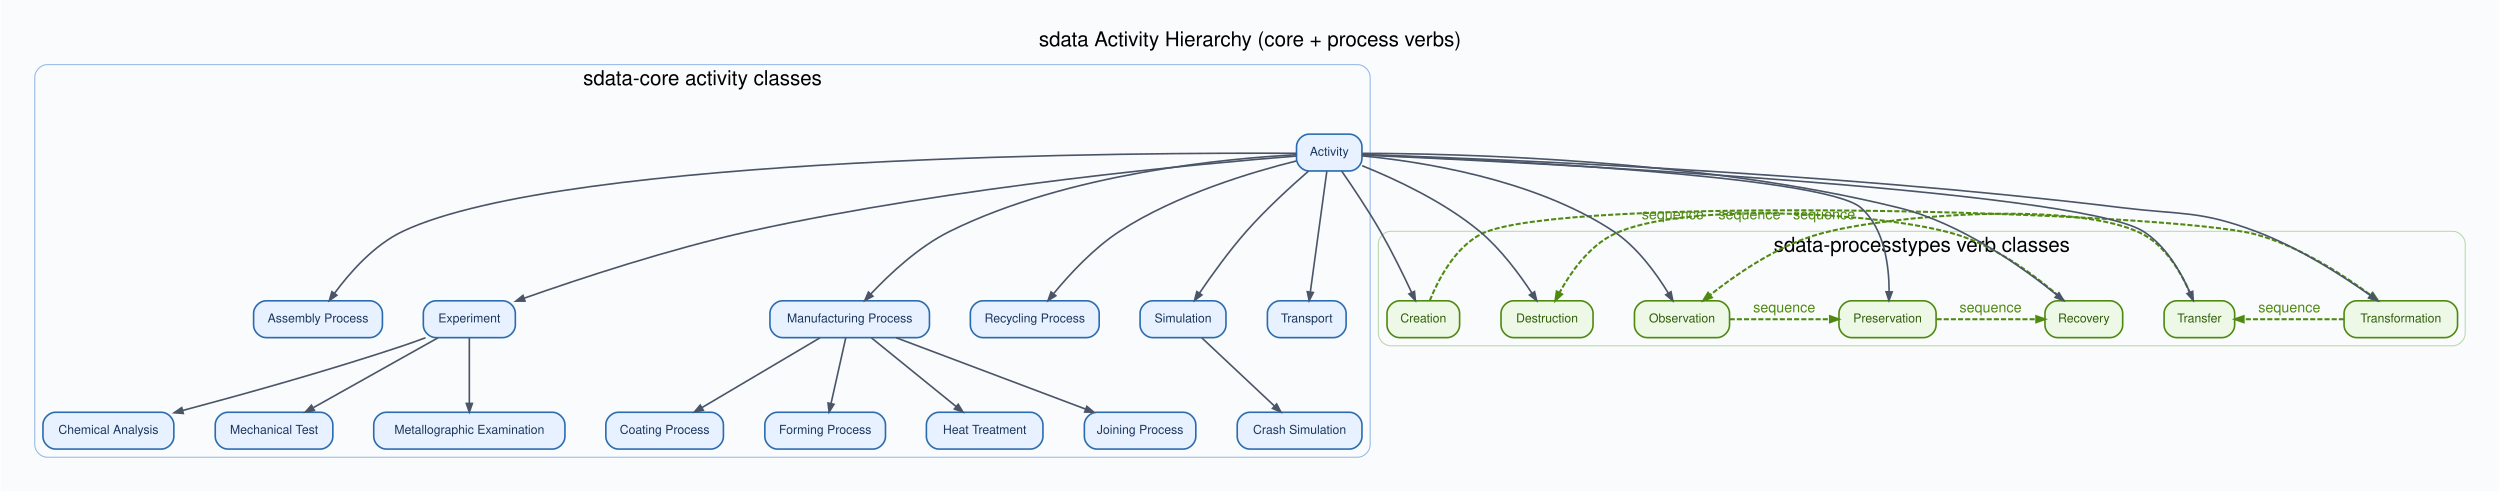
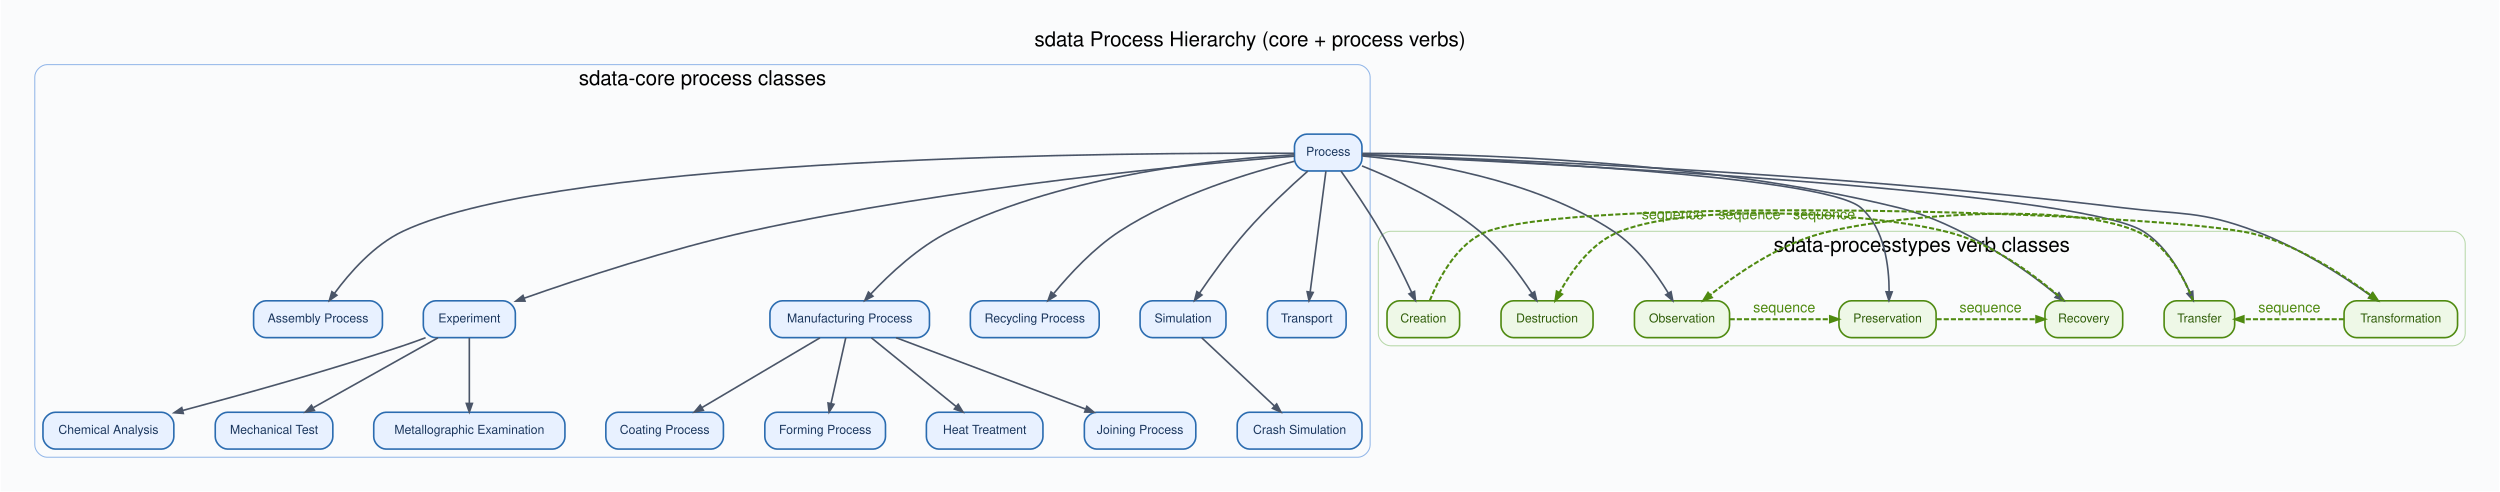
<svg xmlns="http://www.w3.org/2000/svg" width="2443pt" height="480pt" viewBox="0.00 0.00 2443.40 480.40">
  <g id="graph0" class="graph" transform="scale(1 1) rotate(0) translate(25.2 455.2)">
    <polygon fill="#fafbfc" stroke="transparent" points="-25.2,25.2 -25.2,-455.2 2418.2,-455.2 2418.2,25.2 -25.2,25.2" />
-     <text text-anchor="middle" x="1196.5" y="-410" font-family="Helvetica,sans-Serif" font-size="20.00">sdata Activity Hierarchy (core + process verbs)</text>
+     <text text-anchor="middle" x="1196.5" y="-410" font-family="Helvetica,sans-Serif" font-size="20.00">sdata Process Hierarchy (core + process verbs)</text>
    <g id="clust1" class="cluster">
+       <path fill="#fafbfc" stroke="#90b5e8" d="M20,-8C20,-8 1302,-8 1302,-8 1308,-8 1314,-14 1314,-20 1314,-20 1314,-380 1314,-380 1314,-386 1308,-392 1302,-392 1302,-392 20,-392 20,-392 14,-392 8,-386 8,-380 8,-380 8,-20 8,-20 8,-14 14,-8 20,-8" />
+       <text text-anchor="middle" x="661" y="-372" font-family="Helvetica,sans-Serif" font-size="20.00">sdata-core process classes</text>
+     </g>
+     <g id="clust2" class="cluster">
      <path fill="#fafbfc" stroke="#b6d7a8" d="M1334,-117C1334,-117 2373,-117 2373,-117 2379,-117 2385,-123 2385,-129 2385,-129 2385,-217 2385,-217 2385,-223 2379,-229 2373,-229 2373,-229 1334,-229 1334,-229 1328,-229 1322,-223 1322,-217 1322,-217 1322,-129 1322,-129 1322,-123 1328,-117 1334,-117" />
      <text text-anchor="middle" x="1853.5" y="-209" font-family="Helvetica,sans-Serif" font-size="20.00">sdata-processtypes verb classes</text>
    </g>
-     <g id="clust2" class="cluster">
-       <path fill="#fafbfc" stroke="#90b5e8" d="M20,-8C20,-8 1302,-8 1302,-8 1308,-8 1314,-14 1314,-20 1314,-20 1314,-380 1314,-380 1314,-386 1308,-392 1302,-392 1302,-392 20,-392 20,-392 14,-392 8,-386 8,-380 8,-380 8,-20 8,-20 8,-14 14,-8 20,-8" />
-       <text text-anchor="middle" x="661" y="-372" font-family="Helvetica,sans-Serif" font-size="20.00">sdata-core activity classes</text>
-     </g>
    <g id="node1" class="node">
+       <path fill="#e8f1ff" stroke="#2b6cb0" stroke-width="1.6" d="M336,-161C336,-161 234,-161 234,-161 228,-161 222,-155 222,-149 222,-149 222,-137 222,-137 222,-131 228,-125 234,-125 234,-125 336,-125 336,-125 342,-125 348,-131 348,-137 348,-137 348,-149 348,-149 348,-155 342,-161 336,-161" />
+       <text text-anchor="middle" x="285" y="-139.9" font-family="Helvetica,sans-Serif" font-size="12.00" fill="#1a365d">Assembly Process</text>
+     </g>
+     <g id="node2" class="node">
+       <path fill="#e8f1ff" stroke="#2b6cb0" stroke-width="1.6" d="M132,-52C132,-52 28,-52 28,-52 22,-52 16,-46 16,-40 16,-40 16,-28 16,-28 16,-22 22,-16 28,-16 28,-16 132,-16 132,-16 138,-16 144,-22 144,-28 144,-28 144,-40 144,-40 144,-46 138,-52 132,-52" />
+       <text text-anchor="middle" x="80" y="-30.9" font-family="Helvetica,sans-Serif" font-size="12.00" fill="#1a365d">Chemical Analysis</text>
+     </g>
+     <g id="node3" class="node">
+       <path fill="#e8f1ff" stroke="#2b6cb0" stroke-width="1.6" d="M669.5,-52C669.5,-52 578.5,-52 578.5,-52 572.5,-52 566.5,-46 566.5,-40 566.5,-40 566.5,-28 566.5,-28 566.5,-22 572.5,-16 578.5,-16 578.5,-16 669.5,-16 669.5,-16 675.5,-16 681.5,-22 681.5,-28 681.5,-28 681.5,-40 681.5,-40 681.5,-46 675.5,-52 669.5,-52" />
+       <text text-anchor="middle" x="624" y="-30.9" font-family="Helvetica,sans-Serif" font-size="12.00" fill="#1a365d">Coating Process</text>
+     </g>
+     <g id="node4" class="node">
+       <path fill="#e8f1ff" stroke="#2b6cb0" stroke-width="1.6" d="M1294,-52C1294,-52 1196,-52 1196,-52 1190,-52 1184,-46 1184,-40 1184,-40 1184,-28 1184,-28 1184,-22 1190,-16 1196,-16 1196,-16 1294,-16 1294,-16 1300,-16 1306,-22 1306,-28 1306,-28 1306,-40 1306,-40 1306,-46 1300,-52 1294,-52" />
+       <text text-anchor="middle" x="1245" y="-30.9" font-family="Helvetica,sans-Serif" font-size="12.00" fill="#1a365d">Crash Simulation</text>
+     </g>
+     <g id="node5" class="node">
+       <path fill="#e8f1ff" stroke="#2b6cb0" stroke-width="1.6" d="M466,-161C466,-161 400,-161 400,-161 394,-161 388,-155 388,-149 388,-149 388,-137 388,-137 388,-131 394,-125 400,-125 400,-125 466,-125 466,-125 472,-125 478,-131 478,-137 478,-137 478,-149 478,-149 478,-155 472,-161 466,-161" />
+       <text text-anchor="middle" x="433" y="-139.9" font-family="Helvetica,sans-Serif" font-size="12.00" fill="#1a365d">Experiment</text>
+     </g>
+     <g id="edge2" class="edge">
+       <path fill="none" stroke="#4a5568" stroke-width="1.6" d="M390.19,-124.91C382.83,-122.15 375.22,-119.41 368,-117 295.5,-92.79 211.29,-69.34 152.73,-53.77" />
+       <polygon fill="#4a5568" stroke="#4a5568" stroke-width="1.6" points="153.26,-50.83 144.28,-51.53 151.73,-56.58 153.26,-50.83" />
+     </g>
+     <g id="node10" class="node">
+       <path fill="#e8f1ff" stroke="#2b6cb0" stroke-width="1.6" d="M287.5,-52C287.5,-52 196.5,-52 196.5,-52 190.5,-52 184.5,-46 184.5,-40 184.5,-40 184.5,-28 184.5,-28 184.5,-22 190.5,-16 196.5,-16 196.5,-16 287.5,-16 287.5,-16 293.5,-16 299.5,-22 299.5,-28 299.5,-28 299.5,-40 299.5,-40 299.5,-46 293.5,-52 287.5,-52" />
+       <text text-anchor="middle" x="242" y="-30.9" font-family="Helvetica,sans-Serif" font-size="12.00" fill="#1a365d">Mechanical Test</text>
+     </g>
+     <g id="edge3" class="edge">
+       <path fill="none" stroke="#4a5568" stroke-width="1.6" d="M402.31,-124.81C369.18,-106.25 316.33,-76.64 280.45,-56.54" />
+       <polygon fill="#4a5568" stroke="#4a5568" stroke-width="1.6" points="281.48,-53.71 272.61,-52.15 278.57,-58.9 281.48,-53.71" />
+     </g>
+     <g id="node11" class="node">
+       <path fill="#e8f1ff" stroke="#2b6cb0" stroke-width="1.6" d="M514.5,-52C514.5,-52 351.5,-52 351.5,-52 345.5,-52 339.5,-46 339.5,-40 339.5,-40 339.5,-28 339.5,-28 339.5,-22 345.5,-16 351.5,-16 351.5,-16 514.5,-16 514.5,-16 520.5,-16 526.5,-22 526.5,-28 526.5,-28 526.5,-40 526.5,-40 526.5,-46 520.5,-52 514.5,-52" />
+       <text text-anchor="middle" x="433" y="-30.9" font-family="Helvetica,sans-Serif" font-size="12.00" fill="#1a365d">Metallographic Examination</text>
+     </g>
+     <g id="edge4" class="edge">
+       <path fill="none" stroke="#4a5568" stroke-width="1.6" d="M433,-124.81C433,-107.49 433,-80.57 433,-60.71" />
+       <polygon fill="#4a5568" stroke="#4a5568" stroke-width="1.6" points="435.98,-60.65 433,-52.15 430.03,-60.65 435.98,-60.65" />
+     </g>
+     <g id="node6" class="node">
+       <path fill="#e8f1ff" stroke="#2b6cb0" stroke-width="1.6" d="M828,-52C828,-52 734,-52 734,-52 728,-52 722,-46 722,-40 722,-40 722,-28 722,-28 722,-22 728,-16 734,-16 734,-16 828,-16 828,-16 834,-16 840,-22 840,-28 840,-28 840,-40 840,-40 840,-46 834,-52 828,-52" />
+       <text text-anchor="middle" x="781" y="-30.9" font-family="Helvetica,sans-Serif" font-size="12.00" fill="#1a365d">Forming Process</text>
+     </g>
+     <g id="node7" class="node">
+       <path fill="#e8f1ff" stroke="#2b6cb0" stroke-width="1.6" d="M982,-52C982,-52 892,-52 892,-52 886,-52 880,-46 880,-40 880,-40 880,-28 880,-28 880,-22 886,-16 892,-16 892,-16 982,-16 982,-16 988,-16 994,-22 994,-28 994,-28 994,-40 994,-40 994,-46 988,-52 982,-52" />
+       <text text-anchor="middle" x="937" y="-30.9" font-family="Helvetica,sans-Serif" font-size="12.00" fill="#1a365d">Heat Treatment</text>
+     </g>
+     <g id="node8" class="node">
+       <path fill="#e8f1ff" stroke="#2b6cb0" stroke-width="1.6" d="M1131.5,-52C1131.5,-52 1046.5,-52 1046.5,-52 1040.5,-52 1034.5,-46 1034.5,-40 1034.5,-40 1034.5,-28 1034.5,-28 1034.5,-22 1040.5,-16 1046.5,-16 1046.5,-16 1131.5,-16 1131.5,-16 1137.5,-16 1143.5,-22 1143.5,-28 1143.5,-28 1143.5,-40 1143.5,-40 1143.5,-46 1137.5,-52 1131.5,-52" />
+       <text text-anchor="middle" x="1089" y="-30.9" font-family="Helvetica,sans-Serif" font-size="12.00" fill="#1a365d">Joining Process</text>
+     </g>
+     <g id="node9" class="node">
+       <path fill="#e8f1ff" stroke="#2b6cb0" stroke-width="1.6" d="M871,-161C871,-161 739,-161 739,-161 733,-161 727,-155 727,-149 727,-149 727,-137 727,-137 727,-131 733,-125 739,-125 739,-125 871,-125 871,-125 877,-125 883,-131 883,-137 883,-137 883,-149 883,-149 883,-155 877,-161 871,-161" />
+       <text text-anchor="middle" x="805" y="-139.9" font-family="Helvetica,sans-Serif" font-size="12.00" fill="#1a365d">Manufacturing Process</text>
+     </g>
+     <g id="edge5" class="edge">
+       <path fill="none" stroke="#4a5568" stroke-width="1.6" d="M775.92,-124.81C744.52,-106.25 694.44,-76.64 660.43,-56.54" />
+       <polygon fill="#4a5568" stroke="#4a5568" stroke-width="1.6" points="661.84,-53.91 653.01,-52.15 658.81,-59.04 661.84,-53.91" />
+     </g>
+     <g id="edge6" class="edge">
+       <path fill="none" stroke="#4a5568" stroke-width="1.6" d="M801.14,-124.81C797.24,-107.42 791.17,-80.33 786.71,-60.45" />
+       <polygon fill="#4a5568" stroke="#4a5568" stroke-width="1.6" points="789.61,-59.79 784.85,-52.15 783.8,-61.09 789.61,-59.79" />
+     </g>
+     <g id="edge7" class="edge">
+       <path fill="none" stroke="#4a5568" stroke-width="1.6" d="M826.21,-124.81C848.72,-106.56 884.41,-77.63 909.17,-57.56" />
+       <polygon fill="#4a5568" stroke="#4a5568" stroke-width="1.6" points="911.11,-59.81 915.84,-52.15 907.37,-55.19 911.11,-59.81" />
+     </g>
+     <g id="edge8" class="edge">
+       <path fill="none" stroke="#4a5568" stroke-width="1.6" d="M850.31,-124.93C900.81,-105.9 982.37,-75.17 1035.84,-55.03" />
+       <polygon fill="#4a5568" stroke="#4a5568" stroke-width="1.6" points="1036.94,-57.79 1043.85,-52.01 1034.84,-52.22 1036.94,-57.79" />
+     </g>
+     <g id="node12" class="node">
+       <path fill="#e8f1ff" stroke="#2b6cb0" stroke-width="1.6" d="M1294,-324C1294,-324 1252,-324 1252,-324 1246,-324 1240,-318 1240,-312 1240,-312 1240,-300 1240,-300 1240,-294 1246,-288 1252,-288 1252,-288 1294,-288 1294,-288 1300,-288 1306,-294 1306,-300 1306,-300 1306,-312 1306,-312 1306,-318 1300,-324 1294,-324" />
+       <text text-anchor="middle" x="1273" y="-302.9" font-family="Helvetica,sans-Serif" font-size="12.00" fill="#1a365d">Process</text>
+     </g>
+     <g id="edge11" class="edge">
+       <path fill="none" stroke="#4a5568" stroke-width="1.6" d="M1239.69,-305.27C1095.71,-306 527.02,-303.97 368,-229 339.75,-215.68 315.89,-188.39 301.1,-168.3" />
+       <polygon fill="#4a5568" stroke="#4a5568" stroke-width="1.6" points="303.43,-166.45 296.07,-161.27 298.59,-169.92 303.43,-166.45" />
+     </g>
+     <g id="edge14" class="edge">
+       <path fill="none" stroke="#4a5568" stroke-width="1.6" d="M1239.81,-302.5C1152,-295.45 906.69,-273.05 707,-229 629.05,-211.8 541.31,-182.82 486.59,-163.55" />
+       <polygon fill="#4a5568" stroke="#4a5568" stroke-width="1.6" points="487.43,-160.7 478.43,-160.67 485.45,-166.31 487.43,-160.7" />
+     </g>
+     <g id="edge15" class="edge">
+       <path fill="none" stroke="#4a5568" stroke-width="1.6" d="M1239.78,-303.77C1172.72,-300.11 1017.81,-285.67 903,-229 872.52,-213.95 843.91,-187.1 825.57,-167.6" />
+       <polygon fill="#4a5568" stroke="#4a5568" stroke-width="1.6" points="827.7,-165.52 819.75,-161.29 823.33,-169.55 827.7,-165.52" />
+     </g>
+     <g id="node13" class="node">
+       <path fill="#e8f1ff" stroke="#2b6cb0" stroke-width="1.6" d="M1037,-161C1037,-161 935,-161 935,-161 929,-161 923,-155 923,-149 923,-149 923,-137 923,-137 923,-131 929,-125 935,-125 935,-125 1037,-125 1037,-125 1043,-125 1049,-131 1049,-137 1049,-137 1049,-149 1049,-149 1049,-155 1043,-161 1037,-161" />
+       <text text-anchor="middle" x="986" y="-139.9" font-family="Helvetica,sans-Serif" font-size="12.00" fill="#1a365d">Recycling Process</text>
+     </g>
+     <g id="edge19" class="edge">
+       <path fill="none" stroke="#4a5568" stroke-width="1.6" d="M1239.85,-297.46C1197.7,-286.83 1123.8,-264.67 1069,-229 1043.67,-212.51 1020.14,-187.05 1004.65,-168.29" />
+       <polygon fill="#4a5568" stroke="#4a5568" stroke-width="1.6" points="1006.58,-165.94 998.92,-161.21 1001.96,-169.68 1006.58,-165.94" />
+     </g>
+     <g id="node14" class="node">
+       <path fill="#e8f1ff" stroke="#2b6cb0" stroke-width="1.6" d="M1161,-161C1161,-161 1101,-161 1101,-161 1095,-161 1089,-155 1089,-149 1089,-149 1089,-137 1089,-137 1089,-131 1095,-125 1101,-125 1101,-125 1161,-125 1161,-125 1167,-125 1173,-131 1173,-137 1173,-137 1173,-149 1173,-149 1173,-155 1167,-161 1161,-161" />
+       <text text-anchor="middle" x="1131" y="-139.9" font-family="Helvetica,sans-Serif" font-size="12.00" fill="#1a365d">Simulation</text>
+     </g>
+     <g id="edge20" class="edge">
+       <path fill="none" stroke="#4a5568" stroke-width="1.6" d="M1252.96,-287.81C1236.17,-272.97 1211.96,-250.59 1193,-229 1176.02,-209.67 1158.95,-185.87 1147.04,-168.38" />
+       <polygon fill="#4a5568" stroke="#4a5568" stroke-width="1.6" points="1149.48,-166.68 1142.26,-161.3 1144.55,-170.01 1149.48,-166.68" />
+     </g>
+     <g id="node15" class="node">
+       <path fill="#e8f1ff" stroke="#2b6cb0" stroke-width="1.6" d="M1278.5,-161C1278.5,-161 1225.5,-161 1225.5,-161 1219.5,-161 1213.5,-155 1213.5,-149 1213.5,-149 1213.5,-137 1213.5,-137 1213.5,-131 1219.5,-125 1225.5,-125 1225.5,-125 1278.5,-125 1278.5,-125 1284.5,-125 1290.5,-131 1290.5,-137 1290.5,-137 1290.5,-149 1290.5,-149 1290.5,-155 1284.5,-161 1278.5,-161" />
+       <text text-anchor="middle" x="1252" y="-139.9" font-family="Helvetica,sans-Serif" font-size="12.00" fill="#1a365d">Transport</text>
+     </g>
+     <g id="edge23" class="edge">
+       <path fill="none" stroke="#4a5568" stroke-width="1.6" d="M1270.75,-287.77C1267.06,-259.45 1259.68,-202.89 1255.36,-169.78" />
+       <polygon fill="#4a5568" stroke="#4a5568" stroke-width="1.6" points="1258.28,-169.15 1254.23,-161.11 1252.38,-169.92 1258.28,-169.15" />
+     </g>
+     <g id="node16" class="node">
      <path fill="#eef8e7" stroke="#4f8a10" stroke-width="1.6" d="M1389.5,-161C1389.5,-161 1342.5,-161 1342.5,-161 1336.5,-161 1330.5,-155 1330.5,-149 1330.5,-149 1330.5,-137 1330.5,-137 1330.5,-131 1336.5,-125 1342.5,-125 1342.5,-125 1389.5,-125 1389.5,-125 1395.5,-125 1401.5,-131 1401.5,-137 1401.5,-137 1401.5,-149 1401.5,-149 1401.5,-155 1395.5,-161 1389.5,-161" />
      <text text-anchor="middle" x="1366" y="-139.9" font-family="Helvetica,sans-Serif" font-size="12.00" fill="#2f5d08">Creation</text>
    </g>
-     <g id="node7" class="node">
+     <g id="edge12" class="edge">
+       <path fill="none" stroke="#4a5568" stroke-width="1.6" d="M1285.42,-287.91C1296.18,-272.77 1311.89,-249.9 1324,-229 1335.34,-209.42 1346.62,-186.35 1354.63,-169.19" />
+       <polygon fill="#4a5568" stroke="#4a5568" stroke-width="1.6" points="1357.41,-170.24 1358.28,-161.28 1352.01,-167.75 1357.41,-170.24" />
+     </g>
+     <g id="node17" class="node">
+       <path fill="#eef8e7" stroke="#4f8a10" stroke-width="1.6" d="M1520,-161C1520,-161 1454,-161 1454,-161 1448,-161 1442,-155 1442,-149 1442,-149 1442,-137 1442,-137 1442,-131 1448,-125 1454,-125 1454,-125 1520,-125 1520,-125 1526,-125 1532,-131 1532,-137 1532,-137 1532,-149 1532,-149 1532,-155 1526,-161 1520,-161" />
+       <text text-anchor="middle" x="1487" y="-139.9" font-family="Helvetica,sans-Serif" font-size="12.00" fill="#2f5d08">Destruction</text>
+     </g>
+     <g id="edge13" class="edge">
+       <path fill="none" stroke="#4a5568" stroke-width="1.6" d="M1306.02,-292.92C1337.73,-280.26 1385.87,-258.14 1421,-229 1441.76,-211.78 1460.1,-186.95 1472.14,-168.57" />
+       <polygon fill="#4a5568" stroke="#4a5568" stroke-width="1.6" points="1474.83,-169.89 1476.9,-161.12 1469.82,-166.68 1474.83,-169.89" />
+     </g>
+     <g id="node18" class="node">
+       <path fill="#eef8e7" stroke="#4f8a10" stroke-width="1.6" d="M1653.5,-161C1653.5,-161 1584.5,-161 1584.5,-161 1578.5,-161 1572.5,-155 1572.5,-149 1572.5,-149 1572.5,-137 1572.5,-137 1572.5,-131 1578.5,-125 1584.5,-125 1584.5,-125 1653.5,-125 1653.5,-125 1659.5,-125 1665.5,-131 1665.5,-137 1665.5,-137 1665.5,-149 1665.5,-149 1665.5,-155 1659.5,-161 1653.5,-161" />
+       <text text-anchor="middle" x="1619" y="-139.9" font-family="Helvetica,sans-Serif" font-size="12.00" fill="#2f5d08">Observation</text>
+     </g>
+     <g id="edge16" class="edge">
+       <path fill="none" stroke="#4a5568" stroke-width="1.6" d="M1306.26,-302.66C1361.53,-297.39 1473.92,-280.67 1552,-229 1575.14,-213.69 1593.87,-187.76 1605.59,-168.56" />
+       <polygon fill="#4a5568" stroke="#4a5568" stroke-width="1.6" points="1608.26,-169.88 1610.02,-161.05 1603.14,-166.86 1608.26,-169.88" />
+     </g>
+     <g id="node19" class="node">
+       <path fill="#eef8e7" stroke="#4f8a10" stroke-width="1.6" d="M1855.5,-161C1855.5,-161 1784.5,-161 1784.5,-161 1778.5,-161 1772.5,-155 1772.5,-149 1772.5,-149 1772.5,-137 1772.5,-137 1772.5,-131 1778.5,-125 1784.5,-125 1784.5,-125 1855.5,-125 1855.5,-125 1861.5,-125 1867.5,-131 1867.5,-137 1867.5,-137 1867.5,-149 1867.5,-149 1867.5,-155 1861.5,-161 1855.5,-161" />
+       <text text-anchor="middle" x="1820" y="-139.9" font-family="Helvetica,sans-Serif" font-size="12.00" fill="#2f5d08">Preservation</text>
+     </g>
+     <g id="edge17" class="edge">
+       <path fill="none" stroke="#4a5568" stroke-width="1.6" d="M1306.36,-303.82C1415.53,-299.64 1757.24,-284.11 1794,-252 1817.16,-231.77 1821.55,-194.86 1821.58,-169.88" />
+       <polygon fill="#4a5568" stroke="#4a5568" stroke-width="1.6" points="1824.55,-169.71 1821.41,-161.27 1818.6,-169.83 1824.55,-169.71" />
+     </g>
+     <g id="node20" class="node">
+       <path fill="#eef8e7" stroke="#4f8a10" stroke-width="1.6" d="M2038,-161C2038,-161 1986,-161 1986,-161 1980,-161 1974,-155 1974,-149 1974,-149 1974,-137 1974,-137 1974,-131 1980,-125 1986,-125 1986,-125 2038,-125 2038,-125 2044,-125 2050,-131 2050,-137 2050,-137 2050,-149 2050,-149 2050,-155 2044,-161 2038,-161" />
+       <text text-anchor="middle" x="2012" y="-139.9" font-family="Helvetica,sans-Serif" font-size="12.00" fill="#2f5d08">Recovery</text>
+     </g>
+     <g id="edge18" class="edge">
+       <path fill="none" stroke="#4a5568" stroke-width="1.6" d="M1306.27,-305.23C1393.66,-305.1 1636.39,-300.08 1831,-252 1891.86,-236.96 1952.32,-193.69 1985.66,-166.7" />
+       <polygon fill="#4a5568" stroke="#4a5568" stroke-width="1.6" points="1987.67,-168.9 1992.36,-161.2 1983.9,-164.3 1987.67,-168.9" />
+     </g>
+     <g id="node21" class="node">
+       <path fill="#eef8e7" stroke="#4f8a10" stroke-width="1.6" d="M2147.5,-161C2147.5,-161 2102.5,-161 2102.5,-161 2096.5,-161 2090.5,-155 2090.5,-149 2090.5,-149 2090.5,-137 2090.5,-137 2090.5,-131 2096.5,-125 2102.5,-125 2102.5,-125 2147.5,-125 2147.5,-125 2153.5,-125 2159.5,-131 2159.5,-137 2159.5,-137 2159.5,-149 2159.5,-149 2159.5,-155 2153.5,-161 2147.5,-161" />
+       <text text-anchor="middle" x="2125" y="-139.9" font-family="Helvetica,sans-Serif" font-size="12.00" fill="#2f5d08">Transfer</text>
+     </g>
+     <g id="edge21" class="edge">
+       <path fill="none" stroke="#4a5568" stroke-width="1.6" d="M1306.04,-303.58C1448.29,-297.26 2004.3,-270.08 2070,-229 2092.04,-215.22 2106.97,-189 2115.65,-169.31" />
+       <polygon fill="#4a5568" stroke="#4a5568" stroke-width="1.6" points="2118.45,-170.31 2118.99,-161.32 2112.96,-168.02 2118.45,-170.31" />
+     </g>
+     <g id="node22" class="node">
      <path fill="#eef8e7" stroke="#4f8a10" stroke-width="1.6" d="M2365.5,-161C2365.5,-161 2278.5,-161 2278.5,-161 2272.5,-161 2266.5,-155 2266.5,-149 2266.5,-149 2266.5,-137 2266.5,-137 2266.5,-131 2272.5,-125 2278.5,-125 2278.5,-125 2365.5,-125 2365.5,-125 2371.5,-125 2377.5,-131 2377.5,-137 2377.5,-137 2377.5,-149 2377.5,-149 2377.5,-155 2371.5,-161 2365.5,-161" />
      <text text-anchor="middle" x="2322" y="-139.9" font-family="Helvetica,sans-Serif" font-size="12.00" fill="#2f5d08">Transformation</text>
    </g>
-     <g id="edge14" class="edge">
+     <g id="edge22" class="edge">
+       <path fill="none" stroke="#4a5568" stroke-width="1.6" d="M1306.06,-304.01C1413.62,-300.52 1763.12,-287.06 2050,-252 2108.24,-244.88 2125.03,-249.52 2180,-229 2221.51,-213.5 2264.54,-185.83 2292.2,-166.28" />
+       <polygon fill="#4a5568" stroke="#4a5568" stroke-width="1.6" points="2294.05,-168.61 2299.23,-161.24 2290.59,-163.77 2294.05,-168.61" />
+     </g>
+     <g id="edge25" class="edge">
+       <path fill="none" stroke="#4a5568" stroke-width="1.6" d="M1149.32,-124.81C1168.6,-106.71 1199.05,-78.12 1220.41,-58.08" />
+       <polygon fill="#4a5568" stroke="#4a5568" stroke-width="1.6" points="1222.57,-60.14 1226.73,-52.15 1218.5,-55.8 1222.57,-60.14" />
+     </g>
+     <g id="edge1" class="edge">
      <path fill="none" stroke="#4f8a10" stroke-width="2" stroke-dasharray="5,2" d="M1372.31,-161.18C1380.35,-181.2 1396.37,-212.37 1422,-226 1496.37,-265.54 2098.71,-248.02 2180,-226 2222.51,-214.49 2265.33,-186.73 2292.67,-166.47" />
      <polygon fill="#4f8a10" stroke="#4f8a10" stroke-width="2" points="2294.61,-168.73 2299.61,-161.23 2291.03,-163.97 2294.61,-168.73" />
      <text text-anchor="middle" x="1685" y="-240.8" font-family="Helvetica,sans-Serif" font-size="14.00" fill="#4f8a10">sequence</text>
    </g>
-     <g id="node2" class="node">
-       <path fill="#eef8e7" stroke="#4f8a10" stroke-width="1.6" d="M1520,-161C1520,-161 1454,-161 1454,-161 1448,-161 1442,-155 1442,-149 1442,-149 1442,-137 1442,-137 1442,-131 1448,-125 1454,-125 1454,-125 1520,-125 1520,-125 1526,-125 1532,-131 1532,-137 1532,-137 1532,-149 1532,-149 1532,-155 1526,-161 1520,-161" />
-       <text text-anchor="middle" x="1487" y="-139.9" font-family="Helvetica,sans-Serif" font-size="12.00" fill="#2f5d08">Destruction</text>
-     </g>
-     <g id="node3" class="node">
-       <path fill="#eef8e7" stroke="#4f8a10" stroke-width="1.6" d="M1653.5,-161C1653.5,-161 1584.5,-161 1584.5,-161 1578.5,-161 1572.5,-155 1572.5,-149 1572.5,-149 1572.5,-137 1572.5,-137 1572.5,-131 1578.5,-125 1584.5,-125 1584.5,-125 1653.5,-125 1653.5,-125 1659.5,-125 1665.5,-131 1665.5,-137 1665.5,-137 1665.5,-149 1665.5,-149 1665.5,-155 1659.5,-161 1653.5,-161" />
-       <text text-anchor="middle" x="1619" y="-139.9" font-family="Helvetica,sans-Serif" font-size="12.00" fill="#2f5d08">Observation</text>
-     </g>
-     <g id="node4" class="node">
-       <path fill="#eef8e7" stroke="#4f8a10" stroke-width="1.6" d="M1855.5,-161C1855.5,-161 1784.5,-161 1784.5,-161 1778.5,-161 1772.5,-155 1772.5,-149 1772.5,-149 1772.5,-137 1772.5,-137 1772.5,-131 1778.5,-125 1784.5,-125 1784.5,-125 1855.5,-125 1855.5,-125 1861.5,-125 1867.5,-131 1867.5,-137 1867.5,-137 1867.5,-149 1867.5,-149 1867.5,-155 1861.5,-161 1855.5,-161" />
-       <text text-anchor="middle" x="1820" y="-139.9" font-family="Helvetica,sans-Serif" font-size="12.00" fill="#2f5d08">Preservation</text>
-     </g>
-     <g id="edge22" class="edge">
+     <g id="edge9" class="edge">
      <path fill="none" stroke="#4f8a10" stroke-width="2" stroke-dasharray="5,2" d="M1665.62,-143C1694.88,-143 1732.78,-143 1763.71,-143" />
      <polygon fill="#4f8a10" stroke="#4f8a10" stroke-width="2" points="1763.74,-145.98 1772.24,-143 1763.74,-140.03 1763.74,-145.98" />
      <text text-anchor="middle" x="1719" y="-149.8" font-family="Helvetica,sans-Serif" font-size="14.00" fill="#4f8a10">sequence</text>
    </g>
-     <g id="node5" class="node">
-       <path fill="#eef8e7" stroke="#4f8a10" stroke-width="1.6" d="M2038,-161C2038,-161 1986,-161 1986,-161 1980,-161 1974,-155 1974,-149 1974,-149 1974,-137 1974,-137 1974,-131 1980,-125 1986,-125 1986,-125 2038,-125 2038,-125 2044,-125 2050,-131 2050,-137 2050,-137 2050,-149 2050,-149 2050,-155 2044,-161 2038,-161" />
-       <text text-anchor="middle" x="2012" y="-139.9" font-family="Helvetica,sans-Serif" font-size="12.00" fill="#2f5d08">Recovery</text>
-     </g>
-     <g id="edge23" class="edge">
+     <g id="edge10" class="edge">
      <path fill="none" stroke="#4f8a10" stroke-width="2" stroke-dasharray="5,2" d="M1867.95,-143C1897.65,-143 1935.61,-143 1965.1,-143" />
      <polygon fill="#4f8a10" stroke="#4f8a10" stroke-width="2" points="1965.47,-145.98 1973.97,-143 1965.47,-140.03 1965.47,-145.98" />
      <text text-anchor="middle" x="1920.75" y="-149.8" font-family="Helvetica,sans-Serif" font-size="14.00" fill="#4f8a10">sequence</text>
    </g>
    <g id="edge24" class="edge">
      <path fill="none" stroke="#4f8a10" stroke-width="2" stroke-dasharray="5,2" d="M1992.7,-161.2C1969.64,-181.56 1928.9,-213.36 1887,-226 1815.73,-247.51 1618.93,-258.6 1552,-226 1527.85,-214.24 1510.02,-188.68 1499.21,-169.01" />
      <polygon fill="#4f8a10" stroke="#4f8a10" stroke-width="2" points="1501.73,-167.41 1495.14,-161.27 1496.46,-170.18 1501.73,-167.41" />
      <text text-anchor="middle" x="1610" y="-240.8" font-family="Helvetica,sans-Serif" font-size="14.00" fill="#4f8a10">sequence</text>
    </g>
-     <g id="node6" class="node">
-       <path fill="#eef8e7" stroke="#4f8a10" stroke-width="1.6" d="M2147.5,-161C2147.5,-161 2102.5,-161 2102.5,-161 2096.5,-161 2090.5,-155 2090.5,-149 2090.5,-149 2090.5,-137 2090.5,-137 2090.5,-131 2096.5,-125 2102.5,-125 2102.5,-125 2147.5,-125 2147.5,-125 2153.5,-125 2159.5,-131 2159.5,-137 2159.5,-137 2159.5,-149 2159.5,-149 2159.5,-155 2153.5,-161 2147.5,-161" />
-       <text text-anchor="middle" x="2125" y="-139.9" font-family="Helvetica,sans-Serif" font-size="12.00" fill="#2f5d08">Transfer</text>
-     </g>
    <g id="edge26" class="edge">
      <path fill="none" stroke="#4f8a10" stroke-width="2" stroke-dasharray="5,2" d="M2118.9,-161.17C2111.09,-181.18 2095.43,-212.34 2070,-226 2007.74,-259.43 1819.93,-245.46 1752,-226 1711.82,-214.49 1671.99,-186.92 1646.54,-166.71" />
      <polygon fill="#4f8a10" stroke="#4f8a10" stroke-width="2" points="1648.24,-164.25 1639.76,-161.22 1644.5,-168.88 1648.24,-164.25" />
      <text text-anchor="middle" x="1758" y="-240.8" font-family="Helvetica,sans-Serif" font-size="14.00" fill="#4f8a10">sequence</text>
    </g>
    <g id="edge27" class="edge">
      <path fill="none" stroke="#4f8a10" stroke-width="2" stroke-dasharray="5,2" d="M2266.37,-143C2235.32,-143 2197.22,-143 2168.4,-143" />
      <polygon fill="#4f8a10" stroke="#4f8a10" stroke-width="2" points="2168.27,-140.03 2159.77,-143 2168.27,-145.98 2168.27,-140.03" />
      <text text-anchor="middle" x="2213" y="-149.8" font-family="Helvetica,sans-Serif" font-size="14.00" fill="#4f8a10">sequence</text>
    </g>
-     <g id="node8" class="node">
-       <path fill="#e8f1ff" stroke="#2b6cb0" stroke-width="1.6" d="M1294,-324C1294,-324 1254,-324 1254,-324 1248,-324 1242,-318 1242,-312 1242,-312 1242,-300 1242,-300 1242,-294 1248,-288 1254,-288 1254,-288 1294,-288 1294,-288 1300,-288 1306,-294 1306,-300 1306,-300 1306,-312 1306,-312 1306,-318 1300,-324 1294,-324" />
-       <text text-anchor="middle" x="1274" y="-302.9" font-family="Helvetica,sans-Serif" font-size="12.00" fill="#1a365d">Activity</text>
-     </g>
-     <g id="edge2" class="edge">
-       <path fill="none" stroke="#4a5568" stroke-width="1.6" d="M1286.14,-287.87C1296.67,-272.72 1312.06,-249.83 1324,-229 1335.25,-209.36 1346.54,-186.3 1354.57,-169.15" />
-       <polygon fill="#4a5568" stroke="#4a5568" stroke-width="1.6" points="1357.35,-170.22 1358.24,-161.25 1351.96,-167.71 1357.35,-170.22" />
-     </g>
-     <g id="edge3" class="edge">
-       <path fill="none" stroke="#4a5568" stroke-width="1.6" d="M1306.2,-293.12C1337.68,-280.46 1385.88,-258.21 1421,-229 1441.74,-211.75 1460.08,-186.92 1472.13,-168.55" />
-       <polygon fill="#4a5568" stroke="#4a5568" stroke-width="1.6" points="1474.81,-169.87 1476.89,-161.11 1469.8,-166.66 1474.81,-169.87" />
-     </g>
-     <g id="edge6" class="edge">
-       <path fill="none" stroke="#4a5568" stroke-width="1.6" d="M1306.26,-302.72C1361.01,-297.5 1473.79,-280.81 1552,-229 1575.13,-213.68 1593.87,-187.75 1605.58,-168.55" />
-       <polygon fill="#4a5568" stroke="#4a5568" stroke-width="1.6" points="1608.26,-169.88 1610.02,-161.05 1603.14,-166.85 1608.26,-169.88" />
-     </g>
-     <g id="edge7" class="edge">
-       <path fill="none" stroke="#4a5568" stroke-width="1.6" d="M1306.16,-303.86C1413.87,-299.73 1757.18,-284.17 1794,-252 1817.15,-231.77 1821.55,-194.85 1821.58,-169.88" />
-       <polygon fill="#4a5568" stroke="#4a5568" stroke-width="1.6" points="1824.55,-169.71 1821.41,-161.27 1818.6,-169.82 1824.55,-169.71" />
-     </g>
-     <g id="edge8" class="edge">
-       <path fill="none" stroke="#4a5568" stroke-width="1.6" d="M1306.27,-305.22C1392.68,-305.11 1636.03,-300.18 1831,-252 1891.86,-236.96 1952.32,-193.68 1985.66,-166.7" />
-       <polygon fill="#4a5568" stroke="#4a5568" stroke-width="1.6" points="1987.67,-168.9 1992.36,-161.2 1983.9,-164.3 1987.67,-168.9" />
-     </g>
-     <g id="edge11" class="edge">
-       <path fill="none" stroke="#4a5568" stroke-width="1.6" d="M1306.05,-303.62C1446.58,-297.37 2004.23,-270.12 2070,-229 2092.04,-215.22 2106.97,-189 2115.65,-169.31" />
-       <polygon fill="#4a5568" stroke="#4a5568" stroke-width="1.6" points="2118.45,-170.31 2118.99,-161.32 2112.96,-168.02 2118.45,-170.31" />
-     </g>
-     <g id="edge12" class="edge">
-       <path fill="none" stroke="#4a5568" stroke-width="1.6" d="M1306.27,-304.03C1412.8,-300.57 1762.82,-287.11 2050,-252 2108.24,-244.88 2125.03,-249.52 2180,-229 2221.51,-213.5 2264.54,-185.83 2292.2,-166.28" />
-       <polygon fill="#4a5568" stroke="#4a5568" stroke-width="1.6" points="2294.05,-168.61 2299.23,-161.24 2290.59,-163.77 2294.05,-168.61" />
-     </g>
-     <g id="node9" class="node">
-       <path fill="#e8f1ff" stroke="#2b6cb0" stroke-width="1.6" d="M336,-161C336,-161 234,-161 234,-161 228,-161 222,-155 222,-149 222,-149 222,-137 222,-137 222,-131 228,-125 234,-125 234,-125 336,-125 336,-125 342,-125 348,-131 348,-137 348,-137 348,-149 348,-149 348,-155 342,-161 336,-161" />
-       <text text-anchor="middle" x="285" y="-139.9" font-family="Helvetica,sans-Serif" font-size="12.00" fill="#1a365d">Assembly Process</text>
-     </g>
-     <g id="edge1" class="edge">
-       <path fill="none" stroke="#4a5568" stroke-width="1.6" d="M1241.62,-305.27C1099.07,-306.02 527.55,-304.21 368,-229 339.75,-215.68 315.89,-188.39 301.1,-168.3" />
-       <polygon fill="#4a5568" stroke="#4a5568" stroke-width="1.6" points="303.43,-166.46 296.07,-161.27 298.59,-169.92 303.43,-166.46" />
-     </g>
-     <g id="node13" class="node">
-       <path fill="#e8f1ff" stroke="#2b6cb0" stroke-width="1.6" d="M466,-161C466,-161 400,-161 400,-161 394,-161 388,-155 388,-149 388,-149 388,-137 388,-137 388,-131 394,-125 400,-125 400,-125 466,-125 466,-125 472,-125 478,-131 478,-137 478,-137 478,-149 478,-149 478,-155 472,-161 466,-161" />
-       <text text-anchor="middle" x="433" y="-139.9" font-family="Helvetica,sans-Serif" font-size="12.00" fill="#1a365d">Experiment</text>
-     </g>
-     <g id="edge4" class="edge">
-       <path fill="none" stroke="#4a5568" stroke-width="1.6" d="M1241.7,-302.58C1154.57,-295.64 907.77,-273.27 707,-229 629.05,-211.81 541.31,-182.83 486.59,-163.56" />
-       <polygon fill="#4a5568" stroke="#4a5568" stroke-width="1.6" points="487.43,-160.7 478.43,-160.67 485.45,-166.31 487.43,-160.7" />
-     </g>
-     <g id="node17" class="node">
-       <path fill="#e8f1ff" stroke="#2b6cb0" stroke-width="1.6" d="M871,-161C871,-161 739,-161 739,-161 733,-161 727,-155 727,-149 727,-149 727,-137 727,-137 727,-131 733,-125 739,-125 739,-125 871,-125 871,-125 877,-125 883,-131 883,-137 883,-137 883,-149 883,-149 883,-155 877,-161 871,-161" />
-       <text text-anchor="middle" x="805" y="-139.9" font-family="Helvetica,sans-Serif" font-size="12.00" fill="#1a365d">Manufacturing Process</text>
-     </g>
-     <g id="edge5" class="edge">
-       <path fill="none" stroke="#4a5568" stroke-width="1.6" d="M1241.97,-303.85C1175.44,-300.35 1018.86,-286.15 903,-229 872.51,-213.96 843.91,-187.11 825.57,-167.6" />
-       <polygon fill="#4a5568" stroke="#4a5568" stroke-width="1.6" points="827.7,-165.52 819.75,-161.29 823.33,-169.56 827.7,-165.52" />
-     </g>
-     <g id="node20" class="node">
-       <path fill="#e8f1ff" stroke="#2b6cb0" stroke-width="1.6" d="M1037,-161C1037,-161 935,-161 935,-161 929,-161 923,-155 923,-149 923,-149 923,-137 923,-137 923,-131 929,-125 935,-125 935,-125 1037,-125 1037,-125 1043,-125 1049,-131 1049,-137 1049,-137 1049,-149 1049,-149 1049,-155 1043,-161 1037,-161" />
-       <text text-anchor="middle" x="986" y="-139.9" font-family="Helvetica,sans-Serif" font-size="12.00" fill="#1a365d">Recycling Process</text>
-     </g>
-     <g id="edge9" class="edge">
-       <path fill="none" stroke="#4a5568" stroke-width="1.6" d="M1241.79,-297.77C1199.61,-287.29 1124.54,-265.09 1069,-229 1043.65,-212.53 1020.13,-187.06 1004.64,-168.3" />
-       <polygon fill="#4a5568" stroke="#4a5568" stroke-width="1.6" points="1006.57,-165.95 998.92,-161.21 1001.95,-169.69 1006.57,-165.95" />
-     </g>
-     <g id="node21" class="node">
-       <path fill="#e8f1ff" stroke="#2b6cb0" stroke-width="1.6" d="M1161,-161C1161,-161 1101,-161 1101,-161 1095,-161 1089,-155 1089,-149 1089,-149 1089,-137 1089,-137 1089,-131 1095,-125 1101,-125 1101,-125 1161,-125 1161,-125 1167,-125 1173,-131 1173,-137 1173,-137 1173,-149 1173,-149 1173,-155 1167,-161 1161,-161" />
-       <text text-anchor="middle" x="1131" y="-139.9" font-family="Helvetica,sans-Serif" font-size="12.00" fill="#1a365d">Simulation</text>
-     </g>
-     <g id="edge10" class="edge">
-       <path fill="none" stroke="#4a5568" stroke-width="1.6" d="M1253.69,-287.85C1236.67,-273.04 1212.15,-250.68 1193,-229 1175.96,-209.72 1158.9,-185.92 1147,-168.41" />
-       <polygon fill="#4a5568" stroke="#4a5568" stroke-width="1.6" points="1149.45,-166.72 1142.23,-161.32 1144.51,-170.04 1149.45,-166.72" />
-     </g>
-     <g id="node22" class="node">
-       <path fill="#e8f1ff" stroke="#2b6cb0" stroke-width="1.6" d="M1278.5,-161C1278.5,-161 1225.5,-161 1225.5,-161 1219.5,-161 1213.5,-155 1213.5,-149 1213.5,-149 1213.5,-137 1213.5,-137 1213.5,-131 1219.5,-125 1225.5,-125 1225.5,-125 1278.5,-125 1278.5,-125 1284.5,-125 1290.5,-131 1290.5,-137 1290.5,-137 1290.5,-149 1290.5,-149 1290.5,-155 1284.5,-161 1278.5,-161" />
-       <text text-anchor="middle" x="1252" y="-139.9" font-family="Helvetica,sans-Serif" font-size="12.00" fill="#1a365d">Transport</text>
-     </g>
-     <g id="edge13" class="edge">
-       <path fill="none" stroke="#4a5568" stroke-width="1.6" d="M1271.65,-287.77C1267.78,-259.45 1260.05,-202.89 1255.52,-169.78" />
-       <polygon fill="#4a5568" stroke="#4a5568" stroke-width="1.6" points="1258.44,-169.12 1254.34,-161.11 1252.54,-169.93 1258.44,-169.12" />
-     </g>
-     <g id="node10" class="node">
-       <path fill="#e8f1ff" stroke="#2b6cb0" stroke-width="1.6" d="M132,-52C132,-52 28,-52 28,-52 22,-52 16,-46 16,-40 16,-40 16,-28 16,-28 16,-22 22,-16 28,-16 28,-16 132,-16 132,-16 138,-16 144,-22 144,-28 144,-28 144,-40 144,-40 144,-46 138,-52 132,-52" />
-       <text text-anchor="middle" x="80" y="-30.9" font-family="Helvetica,sans-Serif" font-size="12.00" fill="#1a365d">Chemical Analysis</text>
-     </g>
-     <g id="node11" class="node">
-       <path fill="#e8f1ff" stroke="#2b6cb0" stroke-width="1.6" d="M669.5,-52C669.5,-52 578.5,-52 578.5,-52 572.5,-52 566.5,-46 566.5,-40 566.5,-40 566.5,-28 566.5,-28 566.5,-22 572.5,-16 578.5,-16 578.5,-16 669.5,-16 669.5,-16 675.5,-16 681.5,-22 681.5,-28 681.5,-28 681.5,-40 681.5,-40 681.5,-46 675.5,-52 669.5,-52" />
-       <text text-anchor="middle" x="624" y="-30.9" font-family="Helvetica,sans-Serif" font-size="12.00" fill="#1a365d">Coating Process</text>
-     </g>
-     <g id="node12" class="node">
-       <path fill="#e8f1ff" stroke="#2b6cb0" stroke-width="1.6" d="M1294,-52C1294,-52 1196,-52 1196,-52 1190,-52 1184,-46 1184,-40 1184,-40 1184,-28 1184,-28 1184,-22 1190,-16 1196,-16 1196,-16 1294,-16 1294,-16 1300,-16 1306,-22 1306,-28 1306,-28 1306,-40 1306,-40 1306,-46 1300,-52 1294,-52" />
-       <text text-anchor="middle" x="1245" y="-30.9" font-family="Helvetica,sans-Serif" font-size="12.00" fill="#1a365d">Crash Simulation</text>
-     </g>
-     <g id="edge15" class="edge">
-       <path fill="none" stroke="#4a5568" stroke-width="1.6" d="M390.19,-124.91C382.83,-122.15 375.22,-119.41 368,-117 295.5,-92.79 211.29,-69.34 152.73,-53.77" />
-       <polygon fill="#4a5568" stroke="#4a5568" stroke-width="1.6" points="153.26,-50.83 144.28,-51.53 151.73,-56.58 153.26,-50.83" />
-     </g>
-     <g id="node18" class="node">
-       <path fill="#e8f1ff" stroke="#2b6cb0" stroke-width="1.6" d="M287.5,-52C287.5,-52 196.5,-52 196.5,-52 190.5,-52 184.5,-46 184.5,-40 184.5,-40 184.5,-28 184.5,-28 184.5,-22 190.5,-16 196.5,-16 196.5,-16 287.5,-16 287.5,-16 293.5,-16 299.5,-22 299.5,-28 299.5,-28 299.5,-40 299.5,-40 299.5,-46 293.5,-52 287.5,-52" />
-       <text text-anchor="middle" x="242" y="-30.9" font-family="Helvetica,sans-Serif" font-size="12.00" fill="#1a365d">Mechanical Test</text>
-     </g>
-     <g id="edge16" class="edge">
-       <path fill="none" stroke="#4a5568" stroke-width="1.6" d="M402.31,-124.81C369.18,-106.25 316.33,-76.64 280.45,-56.54" />
-       <polygon fill="#4a5568" stroke="#4a5568" stroke-width="1.6" points="281.48,-53.71 272.61,-52.15 278.57,-58.9 281.48,-53.71" />
-     </g>
-     <g id="node19" class="node">
-       <path fill="#e8f1ff" stroke="#2b6cb0" stroke-width="1.6" d="M514.5,-52C514.5,-52 351.5,-52 351.5,-52 345.5,-52 339.5,-46 339.5,-40 339.5,-40 339.5,-28 339.5,-28 339.5,-22 345.5,-16 351.5,-16 351.5,-16 514.5,-16 514.5,-16 520.5,-16 526.5,-22 526.5,-28 526.5,-28 526.5,-40 526.5,-40 526.5,-46 520.5,-52 514.5,-52" />
-       <text text-anchor="middle" x="433" y="-30.9" font-family="Helvetica,sans-Serif" font-size="12.00" fill="#1a365d">Metallographic Examination</text>
-     </g>
-     <g id="edge17" class="edge">
-       <path fill="none" stroke="#4a5568" stroke-width="1.6" d="M433,-124.81C433,-107.49 433,-80.57 433,-60.71" />
-       <polygon fill="#4a5568" stroke="#4a5568" stroke-width="1.6" points="435.98,-60.65 433,-52.15 430.03,-60.65 435.98,-60.65" />
-     </g>
-     <g id="node14" class="node">
-       <path fill="#e8f1ff" stroke="#2b6cb0" stroke-width="1.6" d="M828,-52C828,-52 734,-52 734,-52 728,-52 722,-46 722,-40 722,-40 722,-28 722,-28 722,-22 728,-16 734,-16 734,-16 828,-16 828,-16 834,-16 840,-22 840,-28 840,-28 840,-40 840,-40 840,-46 834,-52 828,-52" />
-       <text text-anchor="middle" x="781" y="-30.9" font-family="Helvetica,sans-Serif" font-size="12.00" fill="#1a365d">Forming Process</text>
-     </g>
-     <g id="node15" class="node">
-       <path fill="#e8f1ff" stroke="#2b6cb0" stroke-width="1.6" d="M982,-52C982,-52 892,-52 892,-52 886,-52 880,-46 880,-40 880,-40 880,-28 880,-28 880,-22 886,-16 892,-16 892,-16 982,-16 982,-16 988,-16 994,-22 994,-28 994,-28 994,-40 994,-40 994,-46 988,-52 982,-52" />
-       <text text-anchor="middle" x="937" y="-30.9" font-family="Helvetica,sans-Serif" font-size="12.00" fill="#1a365d">Heat Treatment</text>
-     </g>
-     <g id="node16" class="node">
-       <path fill="#e8f1ff" stroke="#2b6cb0" stroke-width="1.6" d="M1131.5,-52C1131.5,-52 1046.5,-52 1046.5,-52 1040.5,-52 1034.5,-46 1034.5,-40 1034.5,-40 1034.5,-28 1034.5,-28 1034.5,-22 1040.5,-16 1046.5,-16 1046.5,-16 1131.5,-16 1131.5,-16 1137.5,-16 1143.5,-22 1143.5,-28 1143.5,-28 1143.5,-40 1143.5,-40 1143.5,-46 1137.5,-52 1131.5,-52" />
-       <text text-anchor="middle" x="1089" y="-30.9" font-family="Helvetica,sans-Serif" font-size="12.00" fill="#1a365d">Joining Process</text>
-     </g>
-     <g id="edge18" class="edge">
-       <path fill="none" stroke="#4a5568" stroke-width="1.6" d="M775.92,-124.81C744.52,-106.25 694.44,-76.64 660.43,-56.54" />
-       <polygon fill="#4a5568" stroke="#4a5568" stroke-width="1.6" points="661.84,-53.91 653.01,-52.15 658.81,-59.04 661.84,-53.91" />
-     </g>
-     <g id="edge19" class="edge">
-       <path fill="none" stroke="#4a5568" stroke-width="1.6" d="M801.14,-124.81C797.24,-107.42 791.17,-80.33 786.71,-60.45" />
-       <polygon fill="#4a5568" stroke="#4a5568" stroke-width="1.6" points="789.61,-59.79 784.85,-52.15 783.8,-61.09 789.61,-59.79" />
-     </g>
-     <g id="edge20" class="edge">
-       <path fill="none" stroke="#4a5568" stroke-width="1.6" d="M826.21,-124.81C848.72,-106.56 884.41,-77.63 909.17,-57.56" />
-       <polygon fill="#4a5568" stroke="#4a5568" stroke-width="1.6" points="911.11,-59.81 915.84,-52.15 907.37,-55.19 911.11,-59.81" />
-     </g>
-     <g id="edge21" class="edge">
-       <path fill="none" stroke="#4a5568" stroke-width="1.6" d="M850.31,-124.93C900.81,-105.9 982.37,-75.17 1035.84,-55.03" />
-       <polygon fill="#4a5568" stroke="#4a5568" stroke-width="1.6" points="1036.94,-57.79 1043.85,-52.01 1034.84,-52.22 1036.94,-57.79" />
-     </g>
-     <g id="edge25" class="edge">
-       <path fill="none" stroke="#4a5568" stroke-width="1.6" d="M1149.32,-124.81C1168.6,-106.71 1199.05,-78.12 1220.41,-58.08" />
-       <polygon fill="#4a5568" stroke="#4a5568" stroke-width="1.6" points="1222.57,-60.14 1226.73,-52.15 1218.5,-55.8 1222.57,-60.14" />
-     </g>
  </g>
</svg>
